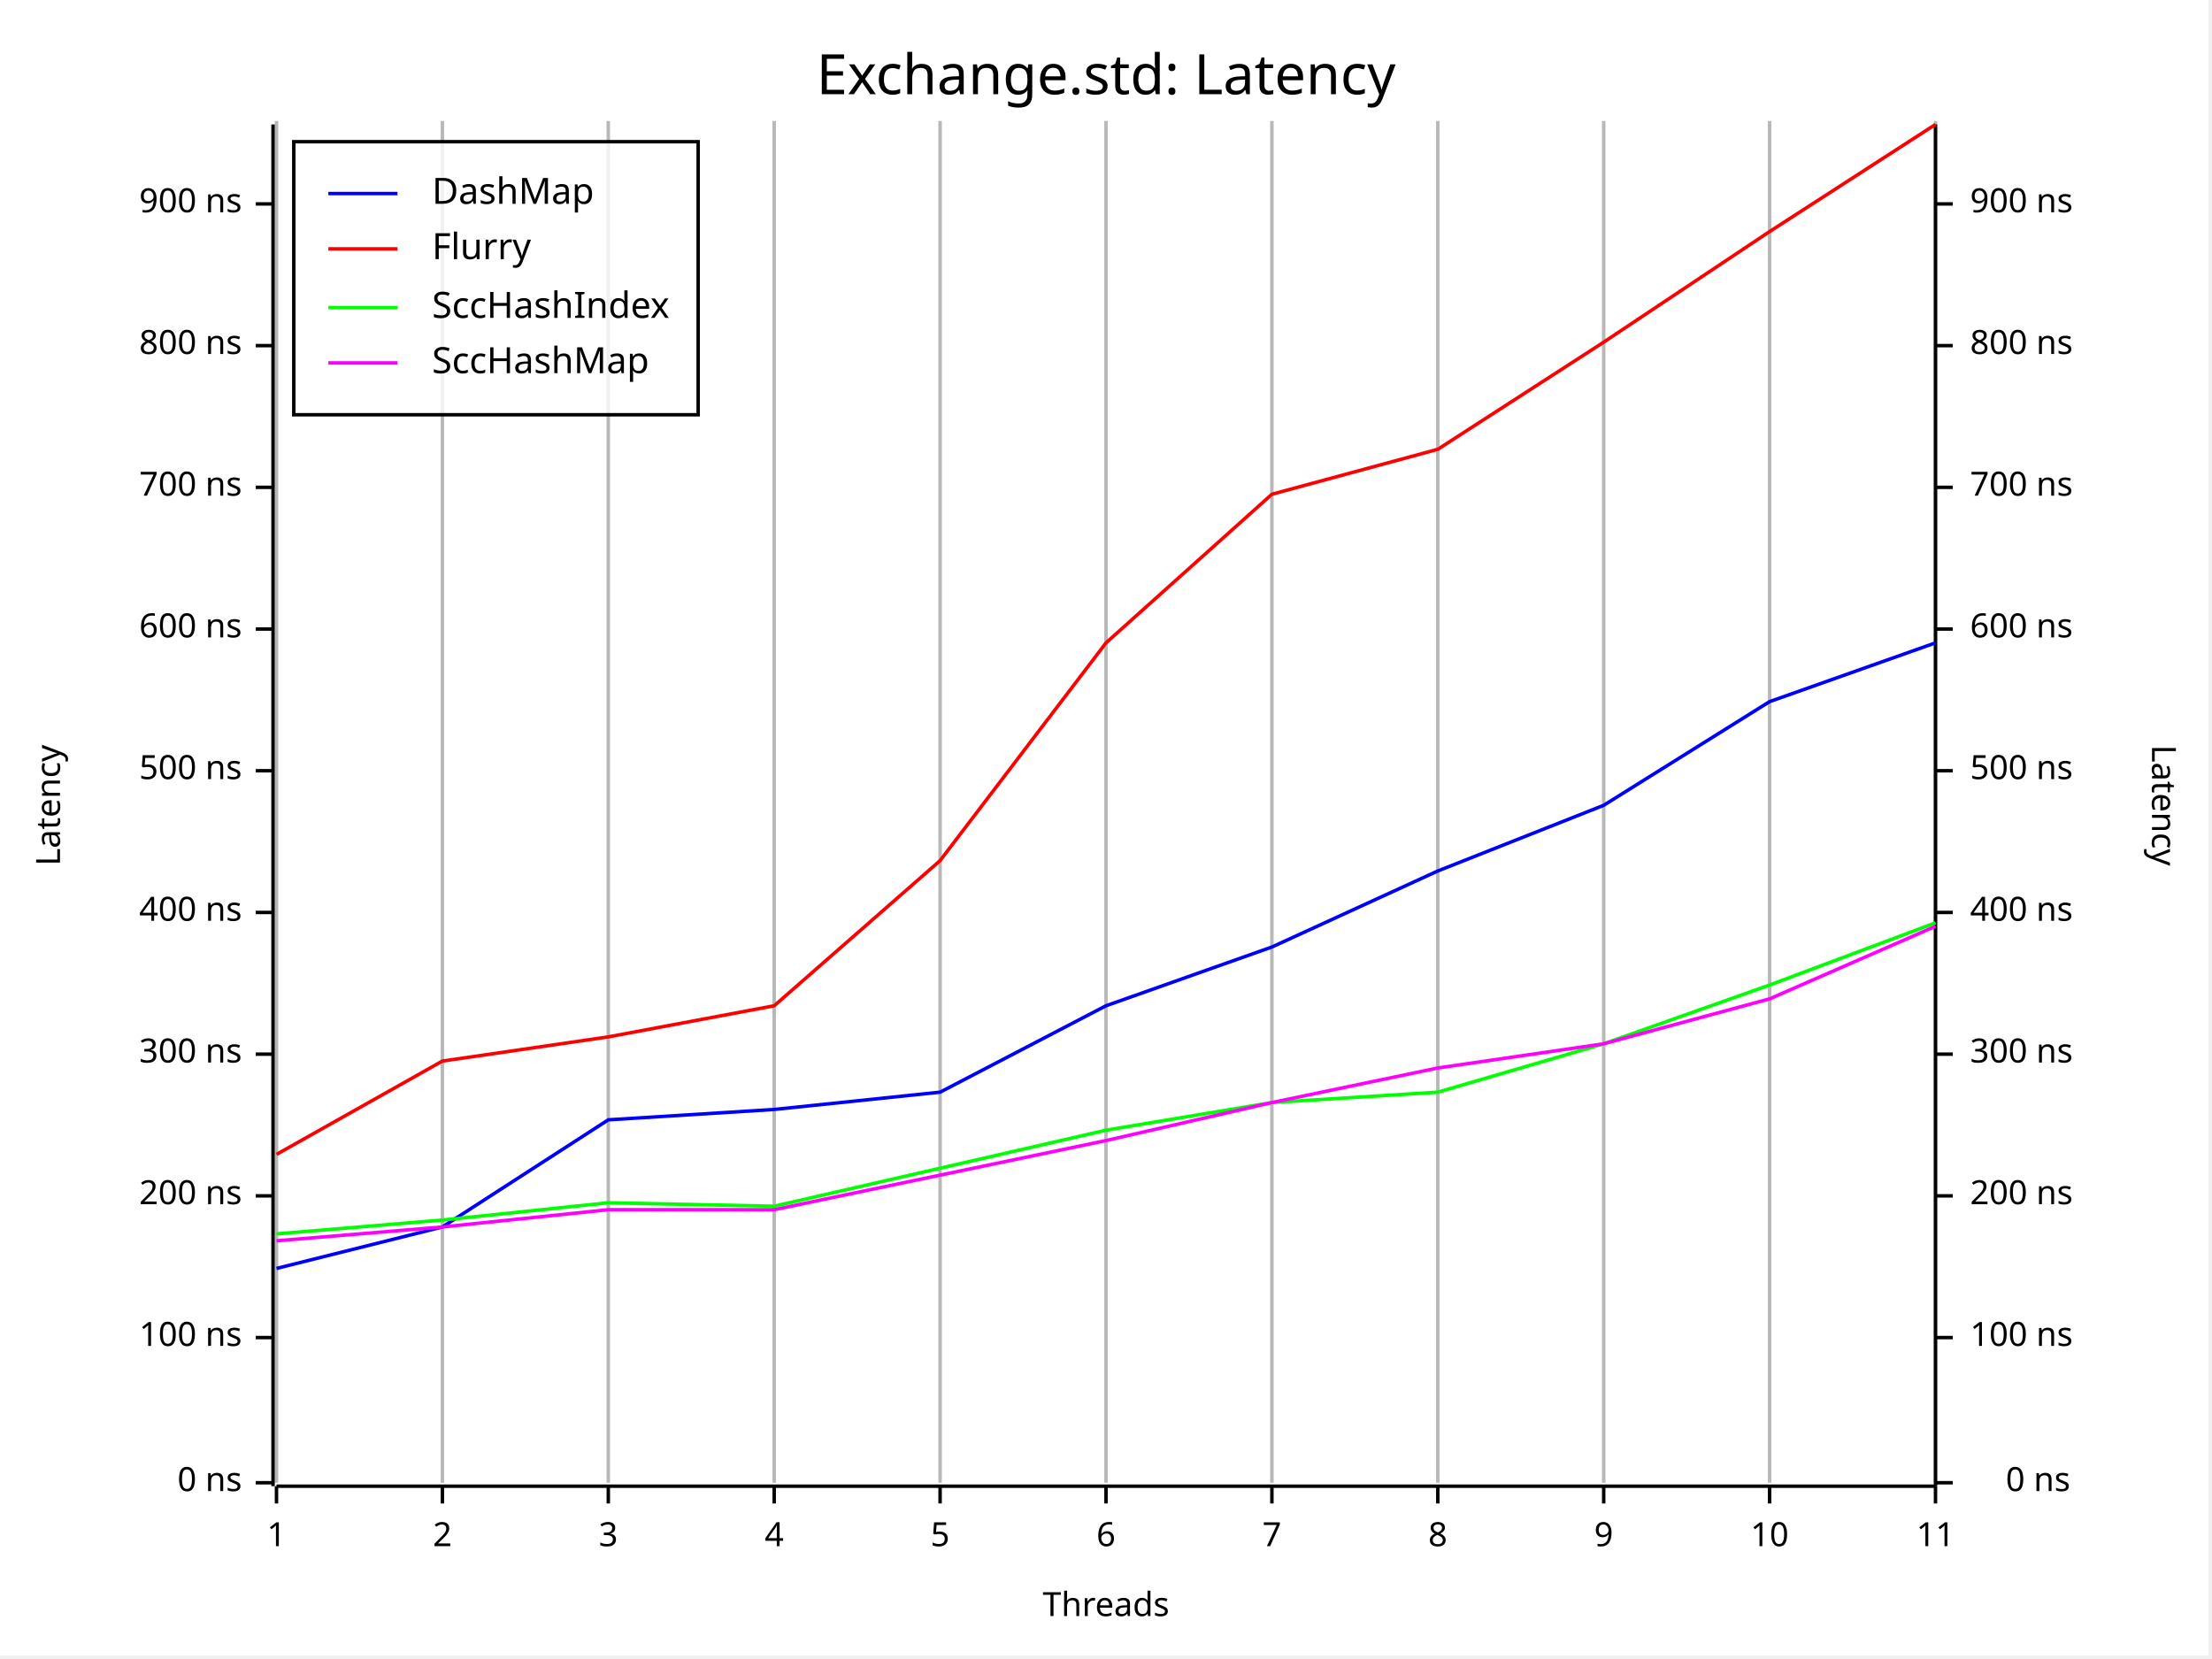
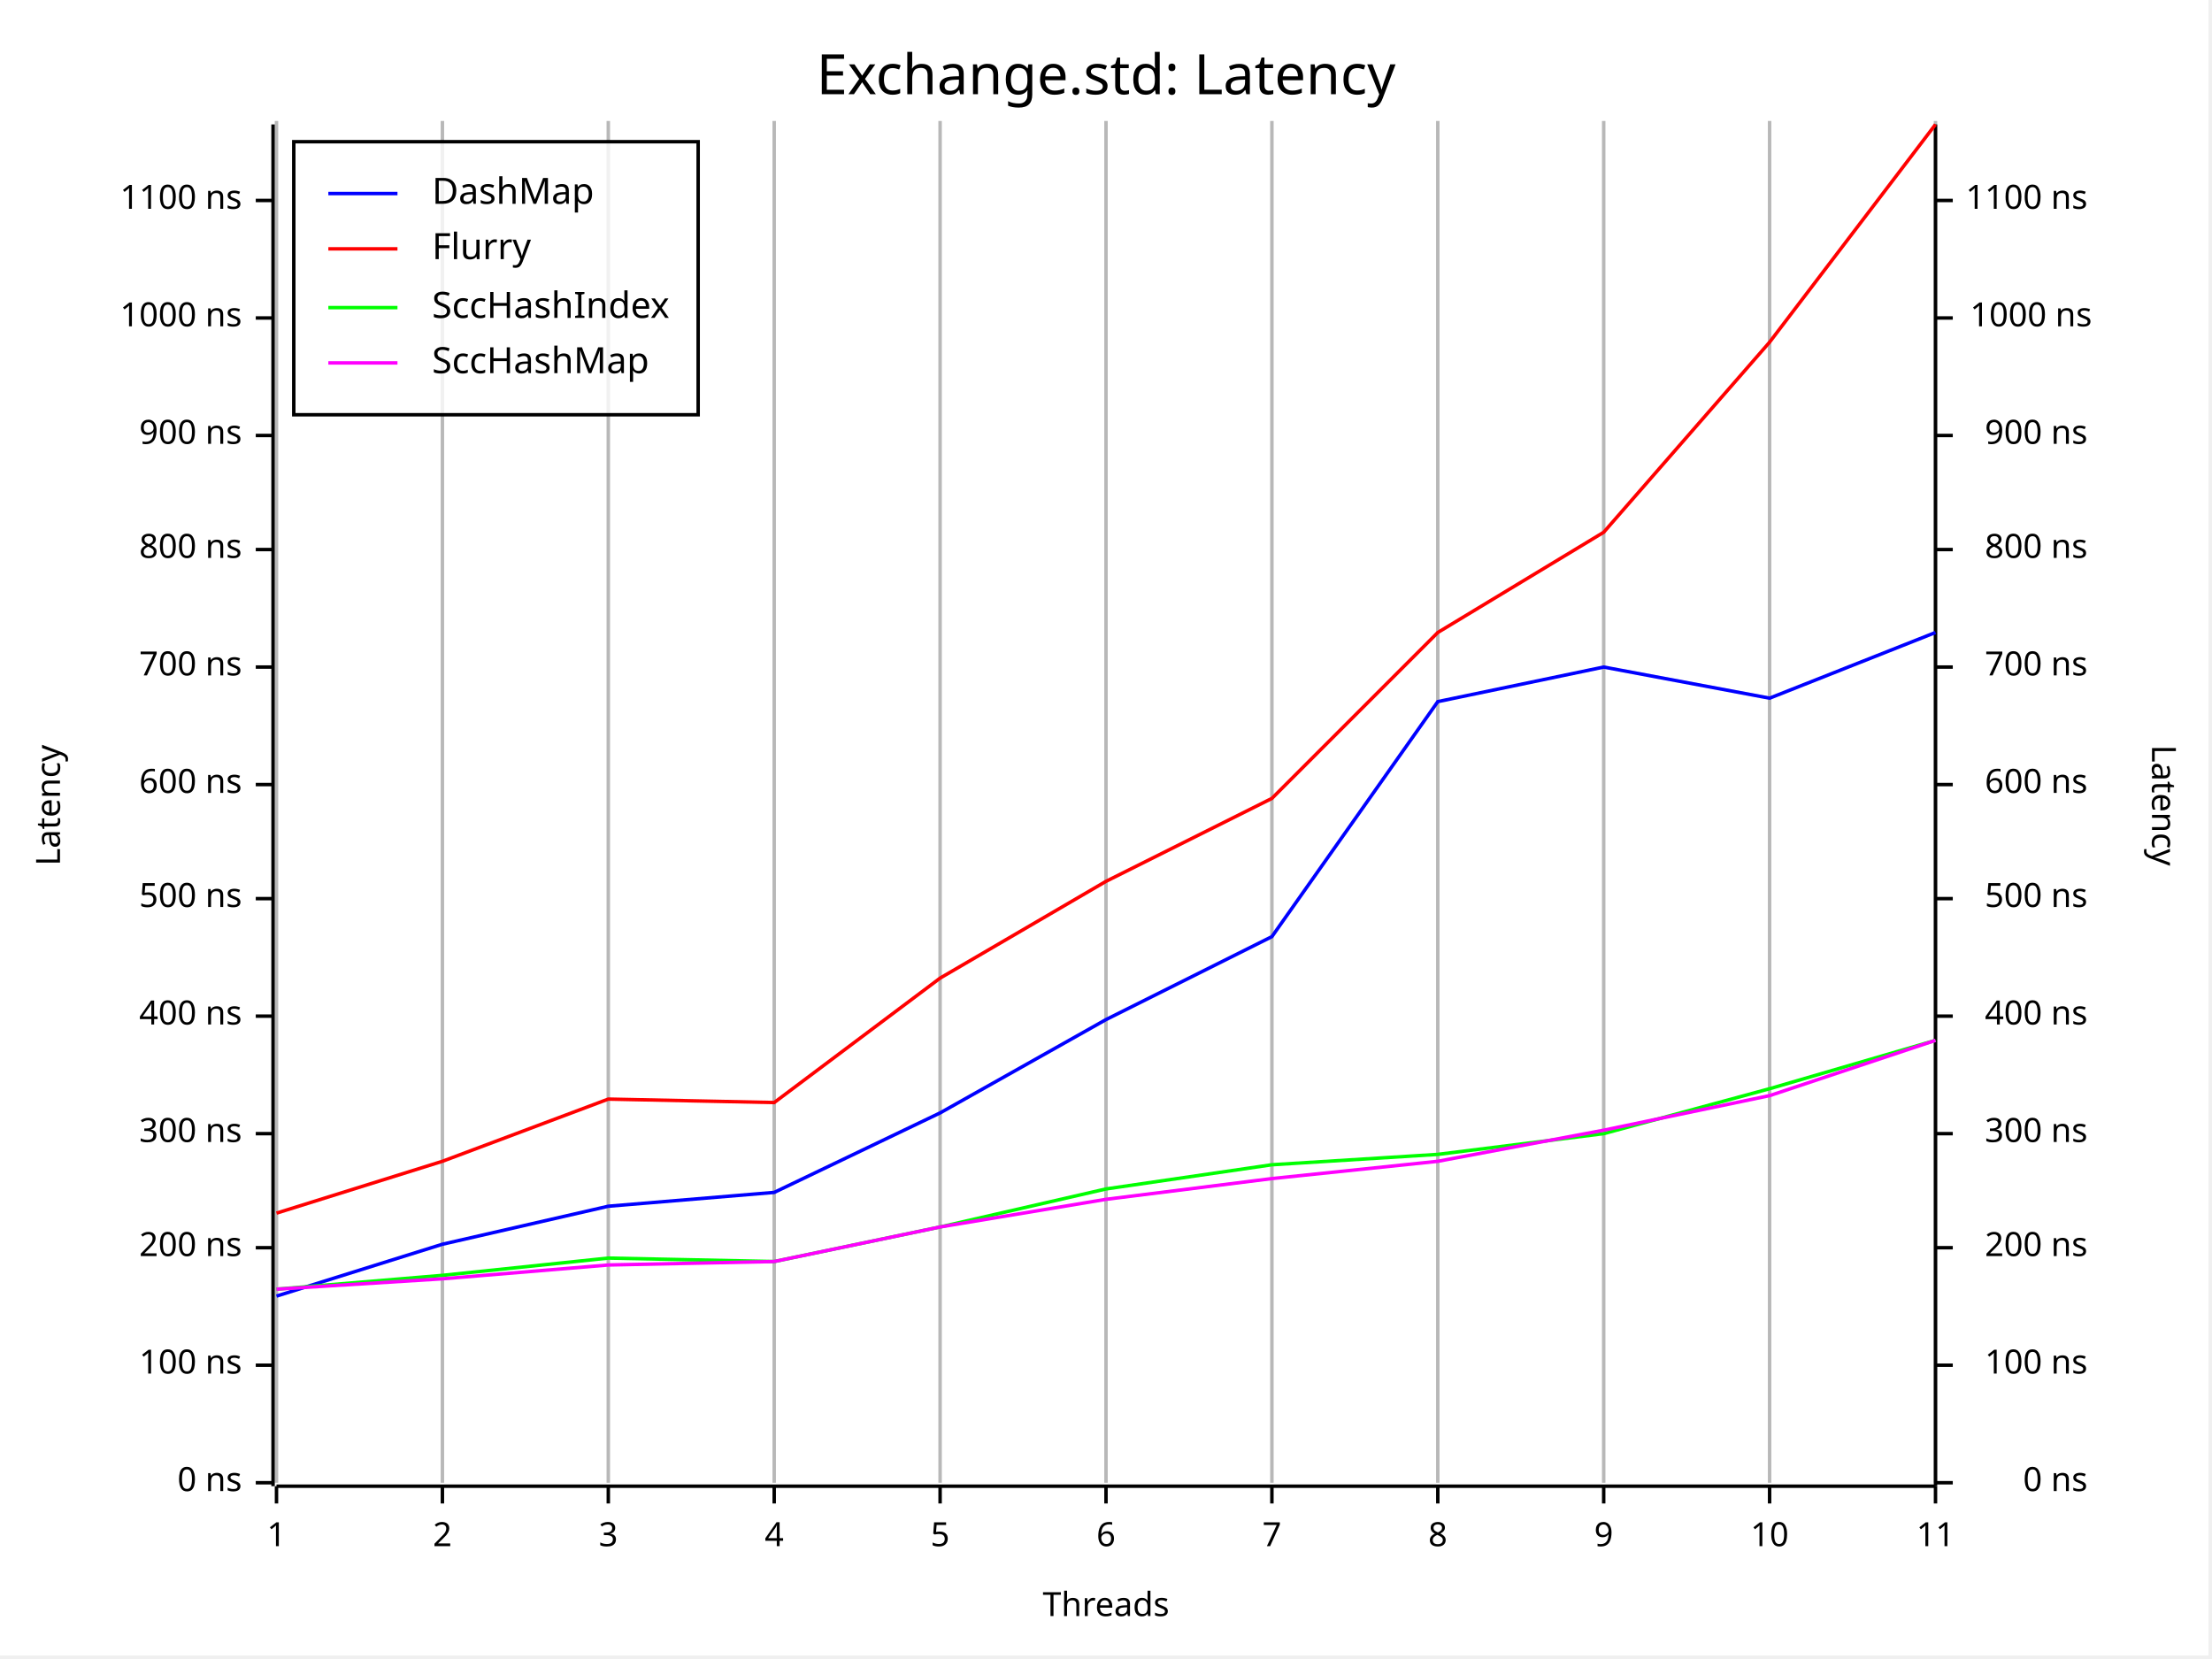
<svg xmlns="http://www.w3.org/2000/svg" width="640" height="480" viewBox="0 0 640 480">
  <rect x="0" y="0" width="639" height="479" opacity="1" fill="#FFFFFF" stroke="none" />
  <text x="320" y="15" dy="0.76em" text-anchor="middle" font-family="Fira Code" font-size="16.129" opacity="1" fill="#000000">
Exchange.std: Latency
</text>
  <line opacity="0.1" stroke="#000000" stroke-width="1" x1="80" y1="429" x2="80" y2="35" />
  <line opacity="0.1" stroke="#000000" stroke-width="1" x1="128" y1="429" x2="128" y2="35" />
  <line opacity="0.1" stroke="#000000" stroke-width="1" x1="176" y1="429" x2="176" y2="35" />
  <line opacity="0.1" stroke="#000000" stroke-width="1" x1="224" y1="429" x2="224" y2="35" />
  <line opacity="0.1" stroke="#000000" stroke-width="1" x1="272" y1="429" x2="272" y2="35" />
  <line opacity="0.1" stroke="#000000" stroke-width="1" x1="320" y1="429" x2="320" y2="35" />
  <line opacity="0.1" stroke="#000000" stroke-width="1" x1="368" y1="429" x2="368" y2="35" />
  <line opacity="0.1" stroke="#000000" stroke-width="1" x1="416" y1="429" x2="416" y2="35" />
  <line opacity="0.1" stroke="#000000" stroke-width="1" x1="464" y1="429" x2="464" y2="35" />
  <line opacity="0.1" stroke="#000000" stroke-width="1" x1="512" y1="429" x2="512" y2="35" />
  <line opacity="0.1" stroke="#000000" stroke-width="1" x1="560" y1="429" x2="560" y2="35" />
  <text x="10" y="233" dy="0.76em" text-anchor="middle" font-family="sans-serif" font-size="9.677" opacity="1" fill="#000000" transform="rotate(270, 10, 233)">
Latency
</text>
  <text x="320" y="470" dy="-0.5ex" text-anchor="middle" font-family="sans-serif" font-size="9.677" opacity="1" fill="#000000">
Threads
</text>
  <text x="630" y="233" dy="0.76em" text-anchor="middle" font-family="sans-serif" font-size="9.677" opacity="1" fill="#000000" transform="rotate(90, 630, 233)">
Latency
</text>
  <line opacity="0.2" stroke="#000000" stroke-width="1" x1="80" y1="429" x2="80" y2="35" />
  <line opacity="0.2" stroke="#000000" stroke-width="1" x1="128" y1="429" x2="128" y2="35" />
  <line opacity="0.2" stroke="#000000" stroke-width="1" x1="176" y1="429" x2="176" y2="35" />
  <line opacity="0.2" stroke="#000000" stroke-width="1" x1="224" y1="429" x2="224" y2="35" />
  <line opacity="0.2" stroke="#000000" stroke-width="1" x1="272" y1="429" x2="272" y2="35" />
  <line opacity="0.2" stroke="#000000" stroke-width="1" x1="320" y1="429" x2="320" y2="35" />
  <line opacity="0.2" stroke="#000000" stroke-width="1" x1="368" y1="429" x2="368" y2="35" />
  <line opacity="0.2" stroke="#000000" stroke-width="1" x1="416" y1="429" x2="416" y2="35" />
  <line opacity="0.2" stroke="#000000" stroke-width="1" x1="464" y1="429" x2="464" y2="35" />
  <line opacity="0.2" stroke="#000000" stroke-width="1" x1="512" y1="429" x2="512" y2="35" />
  <line opacity="0.2" stroke="#000000" stroke-width="1" x1="560" y1="429" x2="560" y2="35" />
  <polyline fill="none" opacity="1" stroke="#000000" stroke-width="1" points="79,36 79,430 " />
  <text x="70" y="429" dy="0.5ex" text-anchor="end" font-family="sans-serif" font-size="9.677" opacity="1" fill="#000000">
0 ns
</text>
  <polyline fill="none" opacity="1" stroke="#000000" stroke-width="1" points="74,429 79,429 " />
-   <text x="70" y="387" dy="0.5ex" text-anchor="end" font-family="sans-serif" font-size="9.677" opacity="1" fill="#000000">
+   <text x="70" y="395" dy="0.5ex" text-anchor="end" font-family="sans-serif" font-size="9.677" opacity="1" fill="#000000">
100 ns
</text>
-   <polyline fill="none" opacity="1" stroke="#000000" stroke-width="1" points="74,387 79,387 " />
-   <text x="70" y="346" dy="0.5ex" text-anchor="end" font-family="sans-serif" font-size="9.677" opacity="1" fill="#000000">
+   <polyline fill="none" opacity="1" stroke="#000000" stroke-width="1" points="74,395 79,395 " />
+   <text x="70" y="361" dy="0.5ex" text-anchor="end" font-family="sans-serif" font-size="9.677" opacity="1" fill="#000000">
200 ns
</text>
-   <polyline fill="none" opacity="1" stroke="#000000" stroke-width="1" points="74,346 79,346 " />
-   <text x="70" y="305" dy="0.5ex" text-anchor="end" font-family="sans-serif" font-size="9.677" opacity="1" fill="#000000">
+   <polyline fill="none" opacity="1" stroke="#000000" stroke-width="1" points="74,361 79,361 " />
+   <text x="70" y="328" dy="0.5ex" text-anchor="end" font-family="sans-serif" font-size="9.677" opacity="1" fill="#000000">
300 ns
</text>
-   <polyline fill="none" opacity="1" stroke="#000000" stroke-width="1" points="74,305 79,305 " />
-   <text x="70" y="264" dy="0.5ex" text-anchor="end" font-family="sans-serif" font-size="9.677" opacity="1" fill="#000000">
+   <polyline fill="none" opacity="1" stroke="#000000" stroke-width="1" points="74,328 79,328 " />
+   <text x="70" y="294" dy="0.5ex" text-anchor="end" font-family="sans-serif" font-size="9.677" opacity="1" fill="#000000">
400 ns
</text>
-   <polyline fill="none" opacity="1" stroke="#000000" stroke-width="1" points="74,264 79,264 " />
-   <text x="70" y="223" dy="0.5ex" text-anchor="end" font-family="sans-serif" font-size="9.677" opacity="1" fill="#000000">
+   <polyline fill="none" opacity="1" stroke="#000000" stroke-width="1" points="74,294 79,294 " />
+   <text x="70" y="260" dy="0.5ex" text-anchor="end" font-family="sans-serif" font-size="9.677" opacity="1" fill="#000000">
500 ns
</text>
-   <polyline fill="none" opacity="1" stroke="#000000" stroke-width="1" points="74,223 79,223 " />
-   <text x="70" y="182" dy="0.5ex" text-anchor="end" font-family="sans-serif" font-size="9.677" opacity="1" fill="#000000">
+   <polyline fill="none" opacity="1" stroke="#000000" stroke-width="1" points="74,260 79,260 " />
+   <text x="70" y="227" dy="0.5ex" text-anchor="end" font-family="sans-serif" font-size="9.677" opacity="1" fill="#000000">
600 ns
</text>
-   <polyline fill="none" opacity="1" stroke="#000000" stroke-width="1" points="74,182 79,182 " />
-   <text x="70" y="141" dy="0.5ex" text-anchor="end" font-family="sans-serif" font-size="9.677" opacity="1" fill="#000000">
+   <polyline fill="none" opacity="1" stroke="#000000" stroke-width="1" points="74,227 79,227 " />
+   <text x="70" y="193" dy="0.5ex" text-anchor="end" font-family="sans-serif" font-size="9.677" opacity="1" fill="#000000">
700 ns
</text>
-   <polyline fill="none" opacity="1" stroke="#000000" stroke-width="1" points="74,141 79,141 " />
-   <text x="70" y="100" dy="0.5ex" text-anchor="end" font-family="sans-serif" font-size="9.677" opacity="1" fill="#000000">
+   <polyline fill="none" opacity="1" stroke="#000000" stroke-width="1" points="74,193 79,193 " />
+   <text x="70" y="159" dy="0.5ex" text-anchor="end" font-family="sans-serif" font-size="9.677" opacity="1" fill="#000000">
800 ns
</text>
-   <polyline fill="none" opacity="1" stroke="#000000" stroke-width="1" points="74,100 79,100 " />
-   <text x="70" y="59" dy="0.5ex" text-anchor="end" font-family="sans-serif" font-size="9.677" opacity="1" fill="#000000">
+   <polyline fill="none" opacity="1" stroke="#000000" stroke-width="1" points="74,159 79,159 " />
+   <text x="70" y="126" dy="0.5ex" text-anchor="end" font-family="sans-serif" font-size="9.677" opacity="1" fill="#000000">
900 ns
</text>
-   <polyline fill="none" opacity="1" stroke="#000000" stroke-width="1" points="74,59 79,59 " />
+   <polyline fill="none" opacity="1" stroke="#000000" stroke-width="1" points="74,126 79,126 " />
+   <text x="70" y="92" dy="0.5ex" text-anchor="end" font-family="sans-serif" font-size="9.677" opacity="1" fill="#000000">
+ 1000 ns
+ </text>
+   <polyline fill="none" opacity="1" stroke="#000000" stroke-width="1" points="74,92 79,92 " />
+   <text x="70" y="58" dy="0.5ex" text-anchor="end" font-family="sans-serif" font-size="9.677" opacity="1" fill="#000000">
+ 1100 ns
+ </text>
+   <polyline fill="none" opacity="1" stroke="#000000" stroke-width="1" points="74,58 79,58 " />
  <polyline fill="none" opacity="1" stroke="#000000" stroke-width="1" points="80,430 560,430 " />
  <text x="80" y="440" dy="0.76em" text-anchor="middle" font-family="sans-serif" font-size="9.677" opacity="1" fill="#000000">
1
</text>
  <polyline fill="none" opacity="1" stroke="#000000" stroke-width="1" points="80,430 80,435 " />
  <text x="128" y="440" dy="0.76em" text-anchor="middle" font-family="sans-serif" font-size="9.677" opacity="1" fill="#000000">
2
</text>
  <polyline fill="none" opacity="1" stroke="#000000" stroke-width="1" points="128,430 128,435 " />
  <text x="176" y="440" dy="0.76em" text-anchor="middle" font-family="sans-serif" font-size="9.677" opacity="1" fill="#000000">
3
</text>
  <polyline fill="none" opacity="1" stroke="#000000" stroke-width="1" points="176,430 176,435 " />
  <text x="224" y="440" dy="0.76em" text-anchor="middle" font-family="sans-serif" font-size="9.677" opacity="1" fill="#000000">
4
</text>
  <polyline fill="none" opacity="1" stroke="#000000" stroke-width="1" points="224,430 224,435 " />
  <text x="272" y="440" dy="0.76em" text-anchor="middle" font-family="sans-serif" font-size="9.677" opacity="1" fill="#000000">
5
</text>
  <polyline fill="none" opacity="1" stroke="#000000" stroke-width="1" points="272,430 272,435 " />
  <text x="320" y="440" dy="0.76em" text-anchor="middle" font-family="sans-serif" font-size="9.677" opacity="1" fill="#000000">
6
</text>
  <polyline fill="none" opacity="1" stroke="#000000" stroke-width="1" points="320,430 320,435 " />
  <text x="368" y="440" dy="0.76em" text-anchor="middle" font-family="sans-serif" font-size="9.677" opacity="1" fill="#000000">
7
</text>
  <polyline fill="none" opacity="1" stroke="#000000" stroke-width="1" points="368,430 368,435 " />
  <text x="416" y="440" dy="0.76em" text-anchor="middle" font-family="sans-serif" font-size="9.677" opacity="1" fill="#000000">
8
</text>
  <polyline fill="none" opacity="1" stroke="#000000" stroke-width="1" points="416,430 416,435 " />
  <text x="464" y="440" dy="0.76em" text-anchor="middle" font-family="sans-serif" font-size="9.677" opacity="1" fill="#000000">
9
</text>
  <polyline fill="none" opacity="1" stroke="#000000" stroke-width="1" points="464,430 464,435 " />
  <text x="512" y="440" dy="0.76em" text-anchor="middle" font-family="sans-serif" font-size="9.677" opacity="1" fill="#000000">
10
</text>
  <polyline fill="none" opacity="1" stroke="#000000" stroke-width="1" points="512,430 512,435 " />
  <text x="560" y="440" dy="0.76em" text-anchor="middle" font-family="sans-serif" font-size="9.677" opacity="1" fill="#000000">
11
</text>
  <polyline fill="none" opacity="1" stroke="#000000" stroke-width="1" points="560,430 560,435 " />
  <polyline fill="none" opacity="1" stroke="#000000" stroke-width="1" points="560,36 560,430 " />
-   <text x="599" y="429" dy="0.5ex" text-anchor="end" font-family="sans-serif" font-size="9.677" opacity="1" fill="#000000">
+   <text x="604" y="429" dy="0.5ex" text-anchor="end" font-family="sans-serif" font-size="9.677" opacity="1" fill="#000000">
0 ns
</text>
  <polyline fill="none" opacity="1" stroke="#000000" stroke-width="1" points="560,429 565,429 " />
-   <text x="570" y="387" dy="0.5ex" text-anchor="start" font-family="sans-serif" font-size="9.677" opacity="1" fill="#000000">
+   <text x="604" y="395" dy="0.5ex" text-anchor="end" font-family="sans-serif" font-size="9.677" opacity="1" fill="#000000">
100 ns
</text>
-   <polyline fill="none" opacity="1" stroke="#000000" stroke-width="1" points="560,387 565,387 " />
-   <text x="570" y="346" dy="0.5ex" text-anchor="start" font-family="sans-serif" font-size="9.677" opacity="1" fill="#000000">
+   <polyline fill="none" opacity="1" stroke="#000000" stroke-width="1" points="560,395 565,395 " />
+   <text x="604" y="361" dy="0.5ex" text-anchor="end" font-family="sans-serif" font-size="9.677" opacity="1" fill="#000000">
200 ns
</text>
-   <polyline fill="none" opacity="1" stroke="#000000" stroke-width="1" points="560,346 565,346 " />
-   <text x="570" y="305" dy="0.5ex" text-anchor="start" font-family="sans-serif" font-size="9.677" opacity="1" fill="#000000">
+   <polyline fill="none" opacity="1" stroke="#000000" stroke-width="1" points="560,361 565,361 " />
+   <text x="604" y="328" dy="0.5ex" text-anchor="end" font-family="sans-serif" font-size="9.677" opacity="1" fill="#000000">
300 ns
</text>
-   <polyline fill="none" opacity="1" stroke="#000000" stroke-width="1" points="560,305 565,305 " />
-   <text x="570" y="264" dy="0.5ex" text-anchor="start" font-family="sans-serif" font-size="9.677" opacity="1" fill="#000000">
+   <polyline fill="none" opacity="1" stroke="#000000" stroke-width="1" points="560,328 565,328 " />
+   <text x="604" y="294" dy="0.5ex" text-anchor="end" font-family="sans-serif" font-size="9.677" opacity="1" fill="#000000">
400 ns
</text>
-   <polyline fill="none" opacity="1" stroke="#000000" stroke-width="1" points="560,264 565,264 " />
-   <text x="570" y="223" dy="0.5ex" text-anchor="start" font-family="sans-serif" font-size="9.677" opacity="1" fill="#000000">
+   <polyline fill="none" opacity="1" stroke="#000000" stroke-width="1" points="560,294 565,294 " />
+   <text x="604" y="260" dy="0.5ex" text-anchor="end" font-family="sans-serif" font-size="9.677" opacity="1" fill="#000000">
500 ns
</text>
-   <polyline fill="none" opacity="1" stroke="#000000" stroke-width="1" points="560,223 565,223 " />
-   <text x="570" y="182" dy="0.5ex" text-anchor="start" font-family="sans-serif" font-size="9.677" opacity="1" fill="#000000">
+   <polyline fill="none" opacity="1" stroke="#000000" stroke-width="1" points="560,260 565,260 " />
+   <text x="604" y="227" dy="0.5ex" text-anchor="end" font-family="sans-serif" font-size="9.677" opacity="1" fill="#000000">
600 ns
</text>
-   <polyline fill="none" opacity="1" stroke="#000000" stroke-width="1" points="560,182 565,182 " />
-   <text x="570" y="141" dy="0.5ex" text-anchor="start" font-family="sans-serif" font-size="9.677" opacity="1" fill="#000000">
+   <polyline fill="none" opacity="1" stroke="#000000" stroke-width="1" points="560,227 565,227 " />
+   <text x="604" y="193" dy="0.5ex" text-anchor="end" font-family="sans-serif" font-size="9.677" opacity="1" fill="#000000">
700 ns
</text>
-   <polyline fill="none" opacity="1" stroke="#000000" stroke-width="1" points="560,141 565,141 " />
-   <text x="570" y="100" dy="0.5ex" text-anchor="start" font-family="sans-serif" font-size="9.677" opacity="1" fill="#000000">
+   <polyline fill="none" opacity="1" stroke="#000000" stroke-width="1" points="560,193 565,193 " />
+   <text x="604" y="159" dy="0.5ex" text-anchor="end" font-family="sans-serif" font-size="9.677" opacity="1" fill="#000000">
800 ns
</text>
-   <polyline fill="none" opacity="1" stroke="#000000" stroke-width="1" points="560,100 565,100 " />
-   <text x="570" y="59" dy="0.5ex" text-anchor="start" font-family="sans-serif" font-size="9.677" opacity="1" fill="#000000">
+   <polyline fill="none" opacity="1" stroke="#000000" stroke-width="1" points="560,159 565,159 " />
+   <text x="604" y="126" dy="0.5ex" text-anchor="end" font-family="sans-serif" font-size="9.677" opacity="1" fill="#000000">
900 ns
</text>
-   <polyline fill="none" opacity="1" stroke="#000000" stroke-width="1" points="560,59 565,59 " />
-   <polyline fill="none" opacity="1" stroke="#0000FF" stroke-width="1" points="80,367 128,355 176,324 224,321 272,316 320,291 368,274 416,252 464,233 512,203 560,186 " />
-   <polyline fill="none" opacity="1" stroke="#FF0000" stroke-width="1" points="80,334 128,307 176,300 224,291 272,249 320,186 368,143 416,130 464,99 512,67 560,36 " />
-   <polyline fill="none" opacity="1" stroke="#00FF00" stroke-width="1" points="80,357 128,353 176,348 224,349 272,338 320,327 368,319 416,316 464,302 512,285 560,267 " />
-   <polyline fill="none" opacity="1" stroke="#FF00FF" stroke-width="1" points="80,359 128,355 176,350 224,350 272,340 320,330 368,319 416,309 464,302 512,289 560,268 " />
+   <polyline fill="none" opacity="1" stroke="#000000" stroke-width="1" points="560,126 565,126 " />
+   <text x="570" y="92" dy="0.5ex" text-anchor="start" font-family="sans-serif" font-size="9.677" opacity="1" fill="#000000">
+ 1000 ns
+ </text>
+   <polyline fill="none" opacity="1" stroke="#000000" stroke-width="1" points="560,92 565,92 " />
+   <text x="604" y="58" dy="0.5ex" text-anchor="end" font-family="sans-serif" font-size="9.677" opacity="1" fill="#000000">
+ 1100 ns
+ </text>
+   <polyline fill="none" opacity="1" stroke="#000000" stroke-width="1" points="560,58 565,58 " />
+   <polyline fill="none" opacity="1" stroke="#0000FF" stroke-width="1" points="80,375 128,360 176,349 224,345 272,322 320,295 368,271 416,203 464,193 512,202 560,183 " />
+   <polyline fill="none" opacity="1" stroke="#FF0000" stroke-width="1" points="80,351 128,336 176,318 224,319 272,283 320,255 368,231 416,183 464,154 512,99 560,36 " />
+   <polyline fill="none" opacity="1" stroke="#00FF00" stroke-width="1" points="80,373 128,369 176,364 224,365 272,355 320,344 368,337 416,334 464,328 512,315 560,301 " />
+   <polyline fill="none" opacity="1" stroke="#FF00FF" stroke-width="1" points="80,373 128,370 176,366 224,365 272,355 320,347 368,341 416,336 464,327 512,317 560,301 " />
  <rect x="85" y="41" width="117" height="79" opacity="0.8" fill="#FFFFFF" stroke="none" />
  <rect x="85" y="41" width="117" height="79" opacity="1" fill="none" stroke="#000000" />
  <text x="125" y="51" dy="0.76em" text-anchor="start" font-family="Fira Code" font-size="10.484" opacity="1" fill="#000000">
DashMap
</text>
  <text x="125" y="67" dy="0.76em" text-anchor="start" font-family="Fira Code" font-size="10.484" opacity="1" fill="#000000">
Flurry
</text>
  <text x="125" y="84" dy="0.76em" text-anchor="start" font-family="Fira Code" font-size="10.484" opacity="1" fill="#000000">
SccHashIndex
</text>
  <text x="125" y="100" dy="0.76em" text-anchor="start" font-family="Fira Code" font-size="10.484" opacity="1" fill="#000000">
SccHashMap
</text>
  <polyline fill="none" opacity="1" stroke="#0000FF" stroke-width="1" points="95,56 115,56 " />
  <polyline fill="none" opacity="1" stroke="#FF0000" stroke-width="1" points="95,72 115,72 " />
  <polyline fill="none" opacity="1" stroke="#00FF00" stroke-width="1" points="95,89 115,89 " />
  <polyline fill="none" opacity="1" stroke="#FF00FF" stroke-width="1" points="95,105 115,105 " />
</svg>
